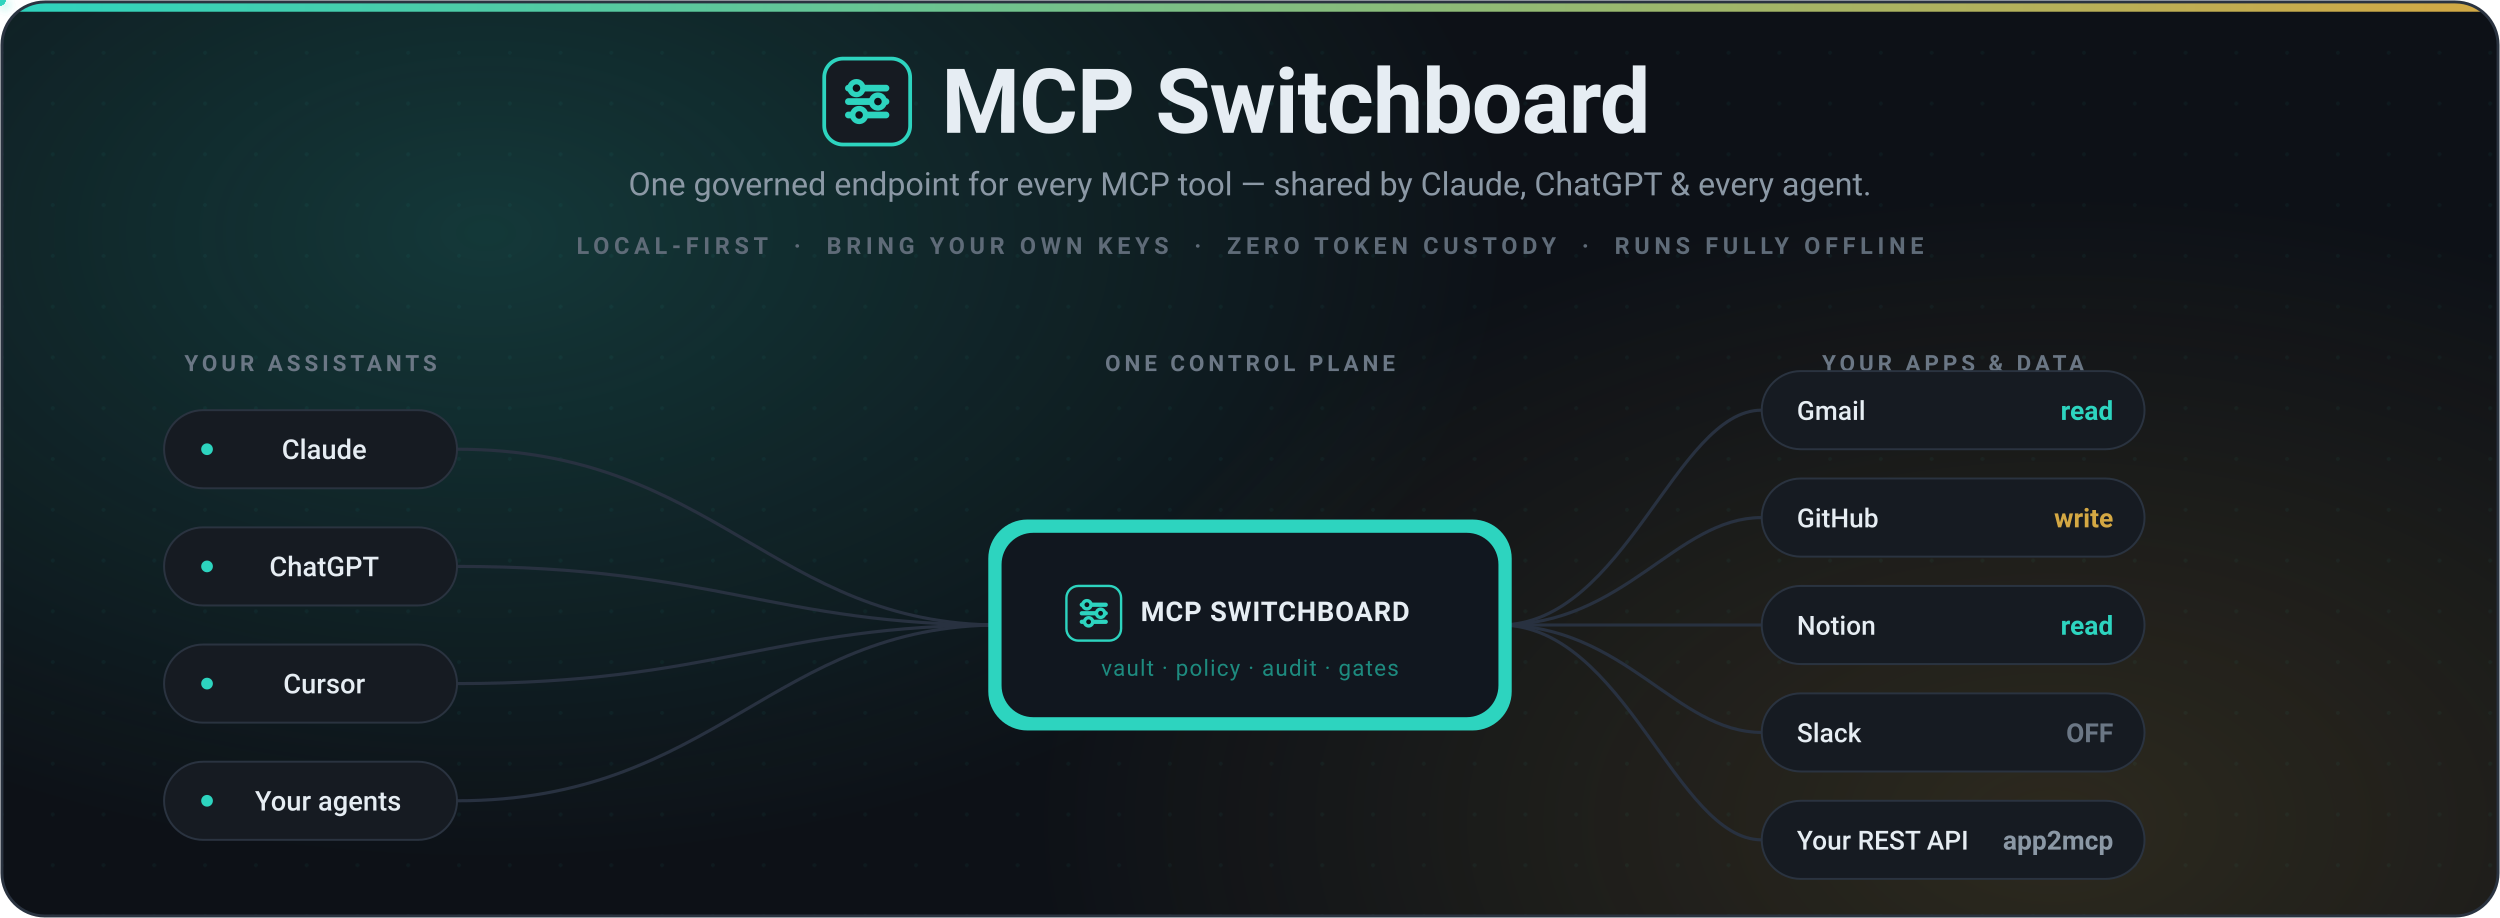
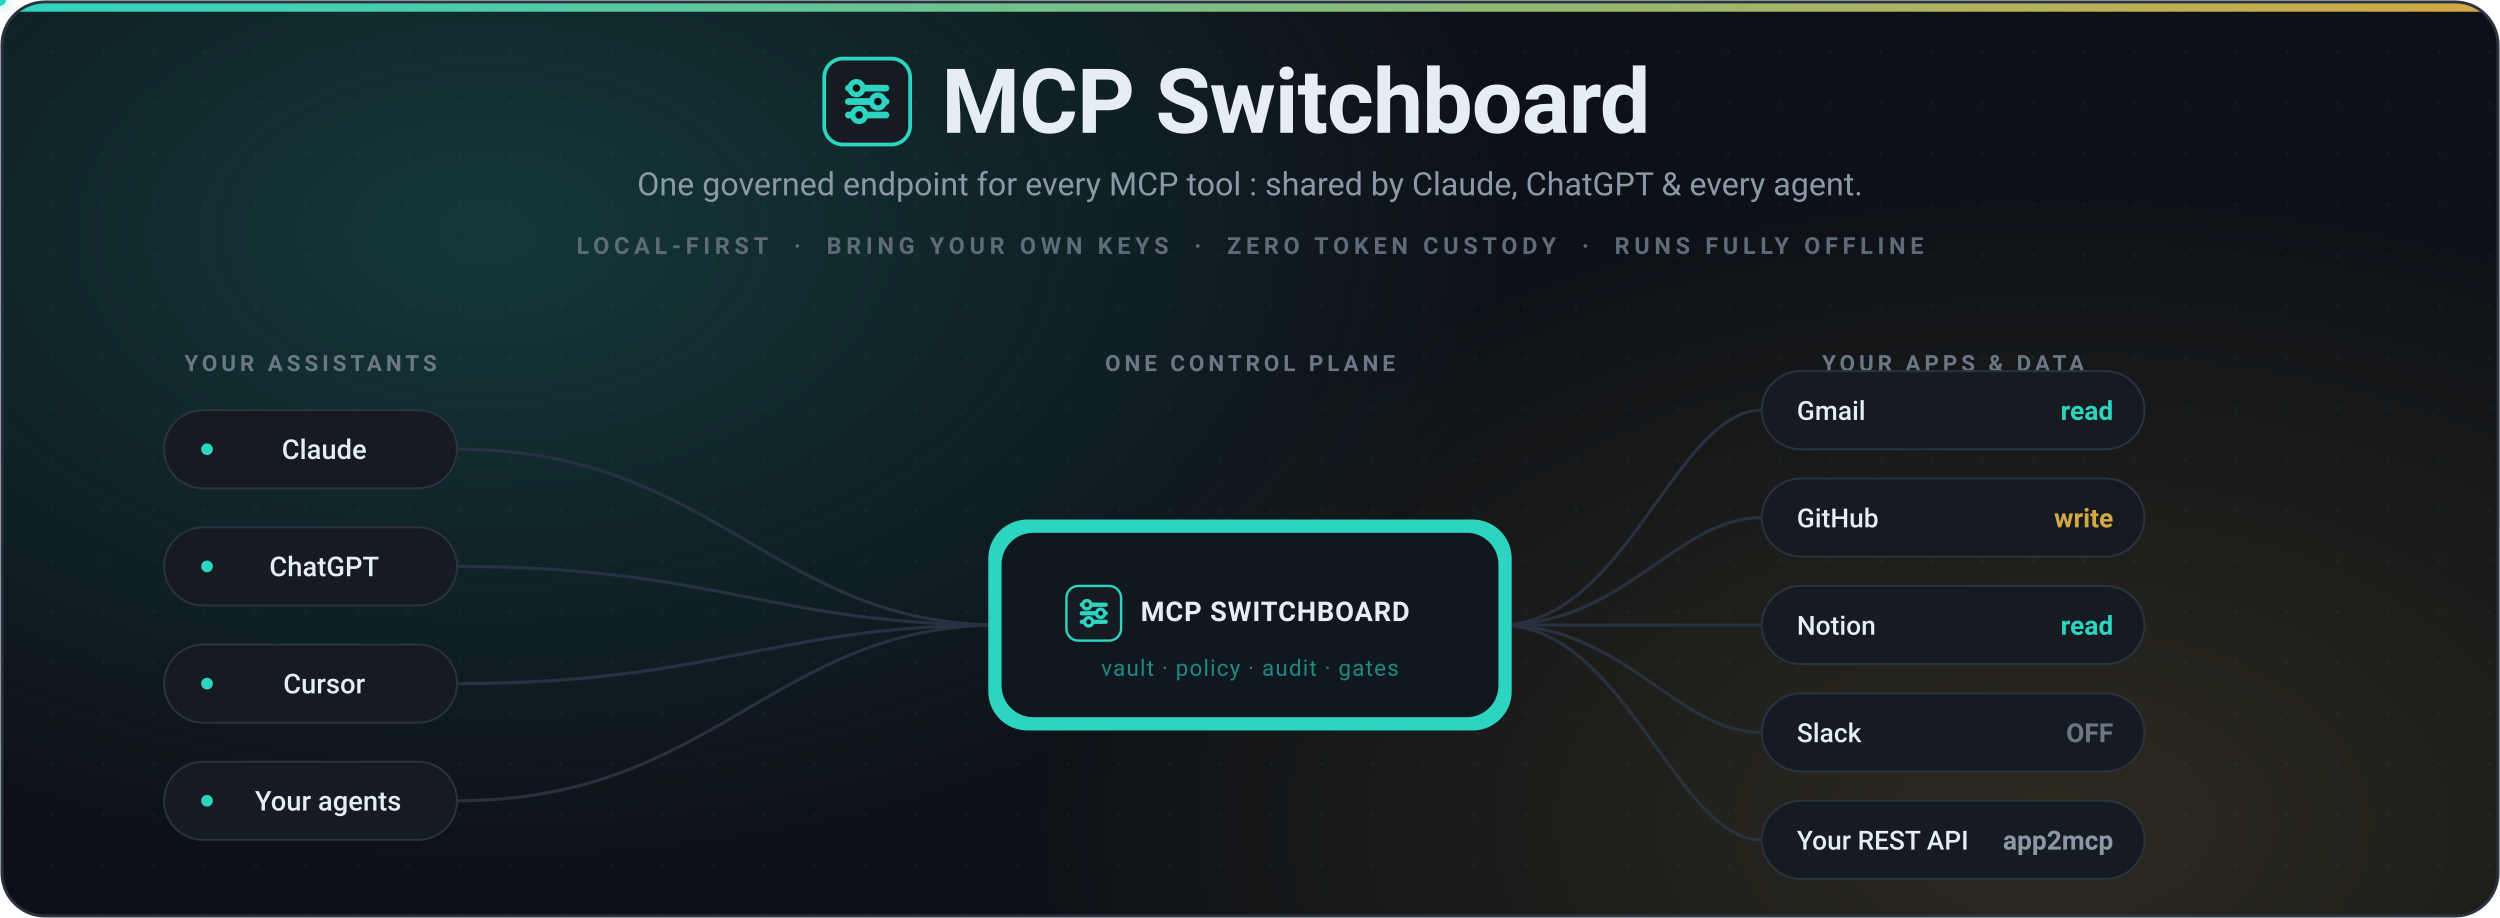
- <svg xmlns="http://www.w3.org/2000/svg" viewBox="0 0 1280 470" role="img" aria-label="MCP Switchboard — one governed MCP endpoint for every tool. Your assistants (Claude, ChatGPT, Cursor, agents) connect through one control plane (vault, policy, audit, gates) to your apps (Gmail, GitHub, Notion, Slack, your REST API).">
+ <svg xmlns="http://www.w3.org/2000/svg" viewBox="0 0 1280 470" role="img" aria-label="MCP Switchboard : one governed MCP endpoint for every tool. Your assistants (Claude, ChatGPT, Cursor, agents) connect through one control plane (vault, policy, audit, gates) to your apps (Gmail, GitHub, Notion, Slack, your REST API).">
  <defs>
    <linearGradient id="accent" x1="0" y1="0" x2="1" y2="0">
      <stop offset="0" stop-color="#2dd4bf" />
      <stop offset="1" stop-color="#d4a843" />
    </linearGradient>
    <radialGradient id="glowTeal" cx="0.5" cy="0.5" r="0.5">
      <stop offset="0" stop-color="#2dd4bf" stop-opacity="0.20" />
      <stop offset="1" stop-color="#2dd4bf" stop-opacity="0" />
    </radialGradient>
    <radialGradient id="glowGold" cx="0.5" cy="0.5" r="0.5">
      <stop offset="0" stop-color="#d4a843" stop-opacity="0.16" />
      <stop offset="1" stop-color="#d4a843" stop-opacity="0" />
    </radialGradient>
    <pattern id="grid" width="26" height="26" patternUnits="userSpaceOnUse">
      <circle cx="1" cy="1" r="1" fill="#2dd4bf" fill-opacity="0.05" />
    </pattern>
    <clipPath id="card">
      <rect x="1" y="1" width="1278" height="468" rx="22" />
    </clipPath>
    <g id="mark">
      <rect width="32" height="32" rx="7" fill="#161b22" stroke="#2dd4bf" stroke-width="1.4" />
      <path d="M9 11h14M9 16h14M9 21h14" stroke="#2dd4bf" stroke-width="2.5" stroke-linecap="round" />
      <circle cx="12" cy="11" r="2.4" fill="#0d1117" stroke="#2dd4bf" stroke-width="2" />
      <circle cx="20" cy="16" r="2.4" fill="#0d1117" stroke="#2dd4bf" stroke-width="2" />
      <circle cx="13" cy="21" r="2.4" fill="#0d1117" stroke="#2dd4bf" stroke-width="2" />
    </g>
    <style>
      .flow { filter: drop-shadow(0 0 3px #2dd4bf); }
      @keyframes breathe { 0%,100% { opacity: 0.25 } 50% { opacity: 0.5 } }
      .hubglow { animation: breathe 3.4s ease-in-out infinite; }
    </style>
  </defs>
  <g clip-path="url(#card)">
    <rect x="1" y="1" width="1278" height="468" rx="22" fill="#0d1117" />
    <rect x="1" y="1" width="1278" height="468" fill="url(#grid)" />
    <ellipse cx="250" cy="120" rx="520" ry="320" fill="url(#glowTeal)" />
    <ellipse cx="1050" cy="420" rx="520" ry="320" fill="url(#glowGold)" />
    <rect x="1" y="1" width="1278" height="5" fill="url(#accent)" />
  </g>
  <rect x="1" y="1" width="1278" height="468" rx="22" fill="none" stroke="#2a3340" stroke-width="1.5" />
  <g transform="translate(422,30)">
    <use href="#mark" transform="scale(1.375)" />
    <text x="60" y="38" font-family="-apple-system,BlinkMacSystemFont,'Segoe UI',Roboto,Helvetica,Arial,sans-serif" font-size="46" font-weight="750" letter-spacing="-0.5" fill="#e6edf3">MCP Switchboard</text>
  </g>
-   <text x="640" y="100" text-anchor="middle" font-family="-apple-system,BlinkMacSystemFont,'Segoe UI',Roboto,Helvetica,Arial,sans-serif" font-size="16.5" fill="#8b98a5">One governed endpoint for every MCP tool — shared by Claude, ChatGPT &amp; every agent.</text>
+   <text x="640" y="100" text-anchor="middle" font-family="-apple-system,BlinkMacSystemFont,'Segoe UI',Roboto,Helvetica,Arial,sans-serif" font-size="16.5" fill="#8b98a5">One governed endpoint for every MCP tool : shared by Claude, ChatGPT &amp; every agent.</text>
  <text x="640" y="130" text-anchor="middle" font-family="-apple-system,BlinkMacSystemFont,'Segoe UI',Roboto,Helvetica,Arial,sans-serif" font-size="12" font-weight="600" letter-spacing="2.4" fill="#5f6b78">LOCAL-FIRST  ·  BRING YOUR OWN KEYS  ·  ZERO TOKEN CUSTODY  ·  RUNS FULLY OFFLINE</text>
  <g font-family="-apple-system,BlinkMacSystemFont,'Segoe UI',Roboto,Helvetica,Arial,sans-serif" font-size="11.5" font-weight="600" letter-spacing="2" fill="#6b7785" text-anchor="middle">
    <text x="159" y="190">YOUR ASSISTANTS</text>
    <text x="640" y="190">ONE CONTROL PLANE</text>
    <text x="1000" y="190">YOUR APPS &amp; DATA</text>
  </g>
  <g fill="none" stroke="#283140" stroke-width="1.6">
    <path d="M234,230 C366,230 396,320 512,320" />
    <path d="M234,290 C366,290 396,320 512,320" />
    <path d="M234,350 C366,350 396,320 512,320" />
    <path d="M234,410 C366,410 396,320 512,320" />
    <path d="M768,320 C832,320 858,210 902,210" />
    <path d="M768,320 C832,320 858,265 902,265" />
    <path d="M768,320 C832,320 858,320 902,320" />
    <path d="M768,320 C832,320 858,375 902,375" />
    <path d="M768,320 C832,320 858,430 902,430" />
  </g>
  <g class="flow" fill="#2dd4bf">
    <circle r="2.8">
      <animateMotion dur="2.6s" repeatCount="indefinite" begin="0s" path="M234,230 C366,230 396,320 512,320" />
    </circle>
    <circle r="2.8">
      <animateMotion dur="2.6s" repeatCount="indefinite" begin="0.6s" path="M234,290 C366,290 396,320 512,320" />
    </circle>
    <circle r="2.8">
      <animateMotion dur="2.6s" repeatCount="indefinite" begin="1.2s" path="M234,350 C366,350 396,320 512,320" />
    </circle>
    <circle r="2.8">
      <animateMotion dur="2.6s" repeatCount="indefinite" begin="1.8s" path="M234,410 C366,410 396,320 512,320" />
    </circle>
  </g>
  <g class="flow" fill="#2dd4bf">
    <circle r="2.8">
      <animateMotion dur="2.6s" repeatCount="indefinite" begin="0.9s" path="M768,320 C832,320 858,210 902,210" />
    </circle>
    <circle r="2.8">
      <animateMotion dur="2.6s" repeatCount="indefinite" begin="1.5s" path="M768,320 C832,320 858,265 902,265" />
    </circle>
    <circle r="2.8">
      <animateMotion dur="2.6s" repeatCount="indefinite" begin="0.3s" path="M768,320 C832,320 858,320 902,320" />
    </circle>
    <circle r="2.8">
      <animateMotion dur="2.6s" repeatCount="indefinite" begin="2.1s" path="M768,320 C832,320 858,375 902,375" />
    </circle>
    <circle r="2.8">
      <animateMotion dur="2.6s" repeatCount="indefinite" begin="1.5s" path="M768,320 C832,320 858,430 902,430" />
    </circle>
  </g>
  <g font-family="-apple-system,BlinkMacSystemFont,'Segoe UI',Roboto,Helvetica,Arial,sans-serif" font-size="14" font-weight="550" fill="#e6edf3" text-anchor="middle">
    <g>
      <rect x="84" y="210" width="150" height="40" rx="20" fill="#161b22" stroke="#2a3340" />
      <circle cx="106" cy="230" r="3" fill="#2dd4bf" />
      <text x="166" y="235">Claude</text>
    </g>
    <g>
      <rect x="84" y="270" width="150" height="40" rx="20" fill="#161b22" stroke="#2a3340" />
      <circle cx="106" cy="290" r="3" fill="#2dd4bf" />
      <text x="166" y="295">ChatGPT</text>
    </g>
    <g>
      <rect x="84" y="330" width="150" height="40" rx="20" fill="#161b22" stroke="#2a3340" />
      <circle cx="106" cy="350" r="3" fill="#2dd4bf" />
      <text x="166" y="355">Cursor</text>
    </g>
    <g>
      <rect x="84" y="390" width="150" height="40" rx="20" fill="#161b22" stroke="#2a3340" />
      <circle cx="106" cy="410" r="3" fill="#2dd4bf" />
      <text x="168" y="415">Your agents</text>
    </g>
  </g>
  <rect x="506" y="266" width="268" height="108" rx="20" fill="#2dd4bf" class="hubglow" />
  <rect x="512" y="272" width="256" height="96" rx="17" fill="#11171f" stroke="#2dd4bf" stroke-width="1.6" />
  <g transform="translate(546,300)">
    <use href="#mark" transform="scale(0.875)" />
  </g>
  <text x="584" y="318" font-family="-apple-system,BlinkMacSystemFont,'Segoe UI',Roboto,Helvetica,Arial,sans-serif" font-size="14" font-weight="720" letter-spacing="0.4" fill="#e6edf3">MCP SWITCHBOARD</text>
  <text x="640" y="346" text-anchor="middle" font-family="-apple-system,BlinkMacSystemFont,'Segoe UI',Roboto,Helvetica,Arial,sans-serif" font-size="11.5" letter-spacing="0.6" fill="#1d8b7f">vault · policy · audit · gates</text>
  <g font-family="-apple-system,BlinkMacSystemFont,'Segoe UI',Roboto,Helvetica,Arial,sans-serif" font-size="13.5">
    <g>
      <rect x="902" y="190" width="196" height="40" rx="20" fill="#161b22" stroke="#2a3340" />
      <text x="920" y="215" fill="#e6edf3" font-weight="550">Gmail</text>
      <text x="1082" y="215" text-anchor="end" fill="#2dd4bf" font-weight="600">read</text>
    </g>
    <g>
      <rect x="902" y="245" width="196" height="40" rx="20" fill="#161b22" stroke="#2a3340" />
      <text x="920" y="270" fill="#e6edf3" font-weight="550">GitHub</text>
      <text x="1082" y="270" text-anchor="end" fill="#d4a843" font-weight="600">write</text>
    </g>
    <g>
      <rect x="902" y="300" width="196" height="40" rx="20" fill="#161b22" stroke="#2a3340" />
      <text x="920" y="325" fill="#e6edf3" font-weight="550">Notion</text>
      <text x="1082" y="325" text-anchor="end" fill="#2dd4bf" font-weight="600">read</text>
    </g>
    <g>
      <rect x="902" y="355" width="196" height="40" rx="20" fill="#161b22" stroke="#2a3340" />
      <text x="920" y="380" fill="#e6edf3" font-weight="550">Slack</text>
      <text x="1082" y="380" text-anchor="end" fill="#6b7785" font-weight="600">OFF</text>
    </g>
    <g>
      <rect x="902" y="410" width="196" height="40" rx="20" fill="#161b22" stroke="#2a3340" />
      <text x="920" y="435" fill="#e6edf3" font-weight="550">Your REST API</text>
      <text x="1082" y="435" text-anchor="end" fill="#8b98a5" font-weight="600">app2mcp</text>
    </g>
  </g>
</svg>
